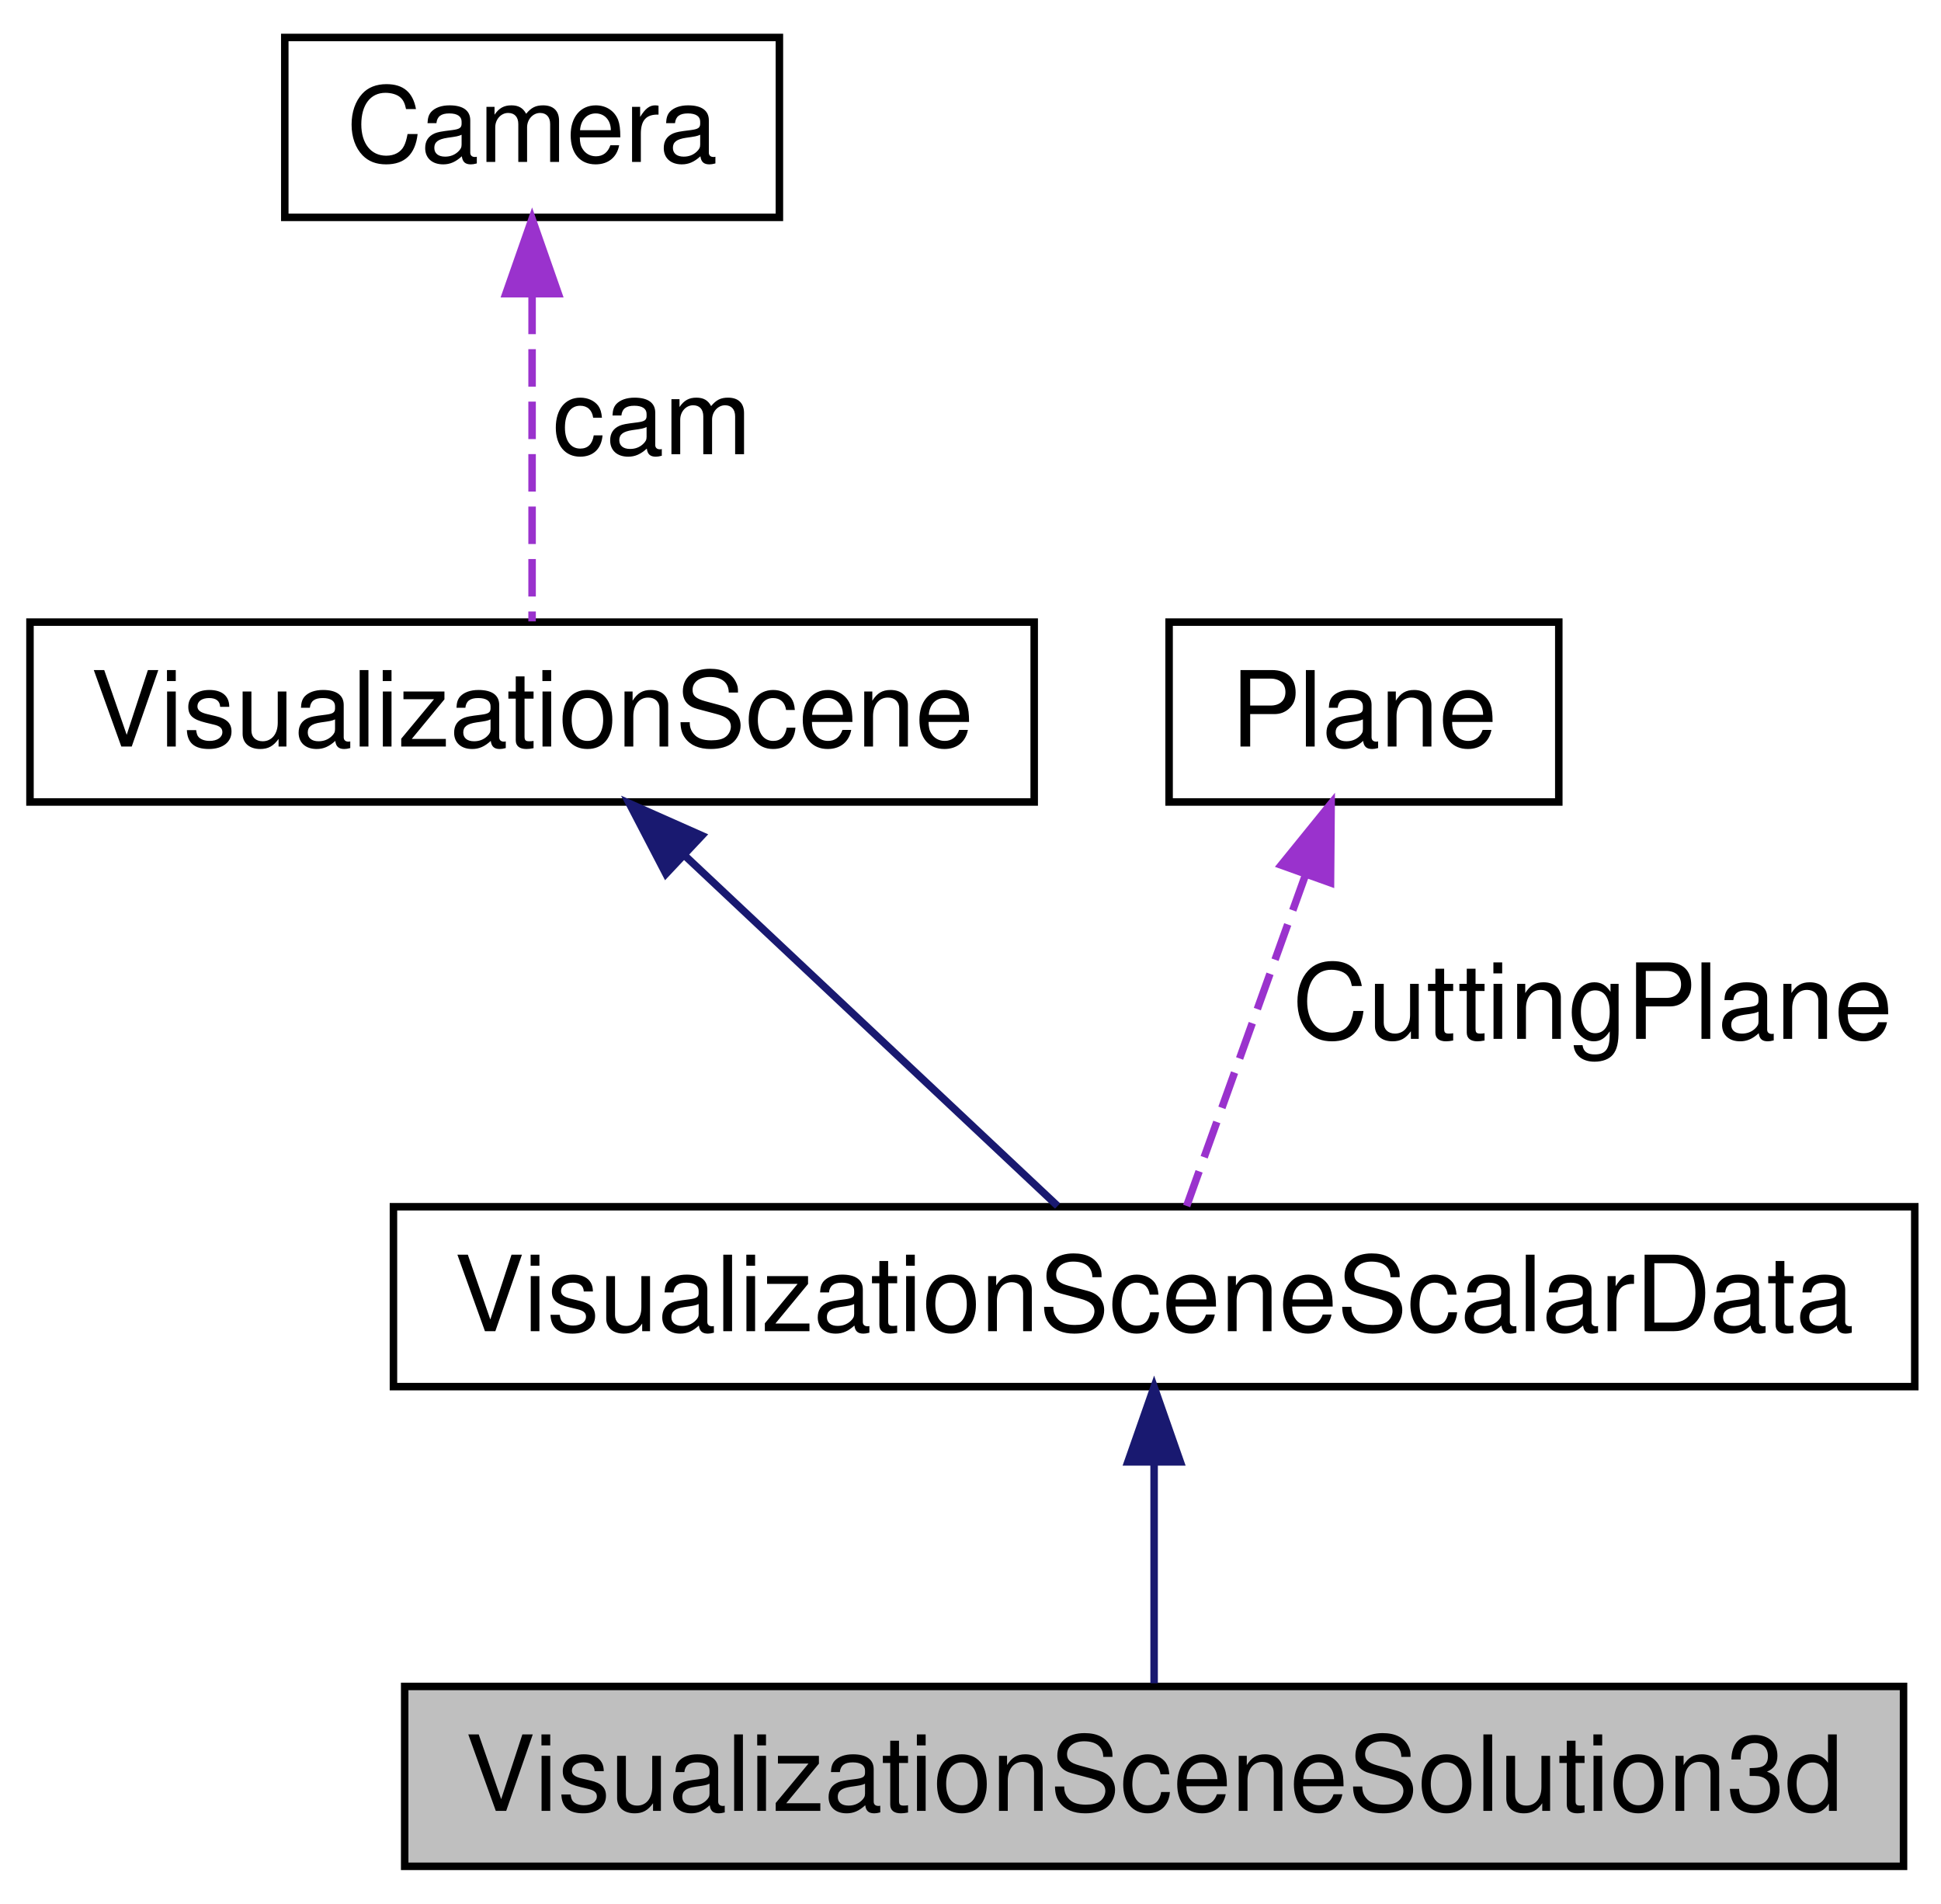
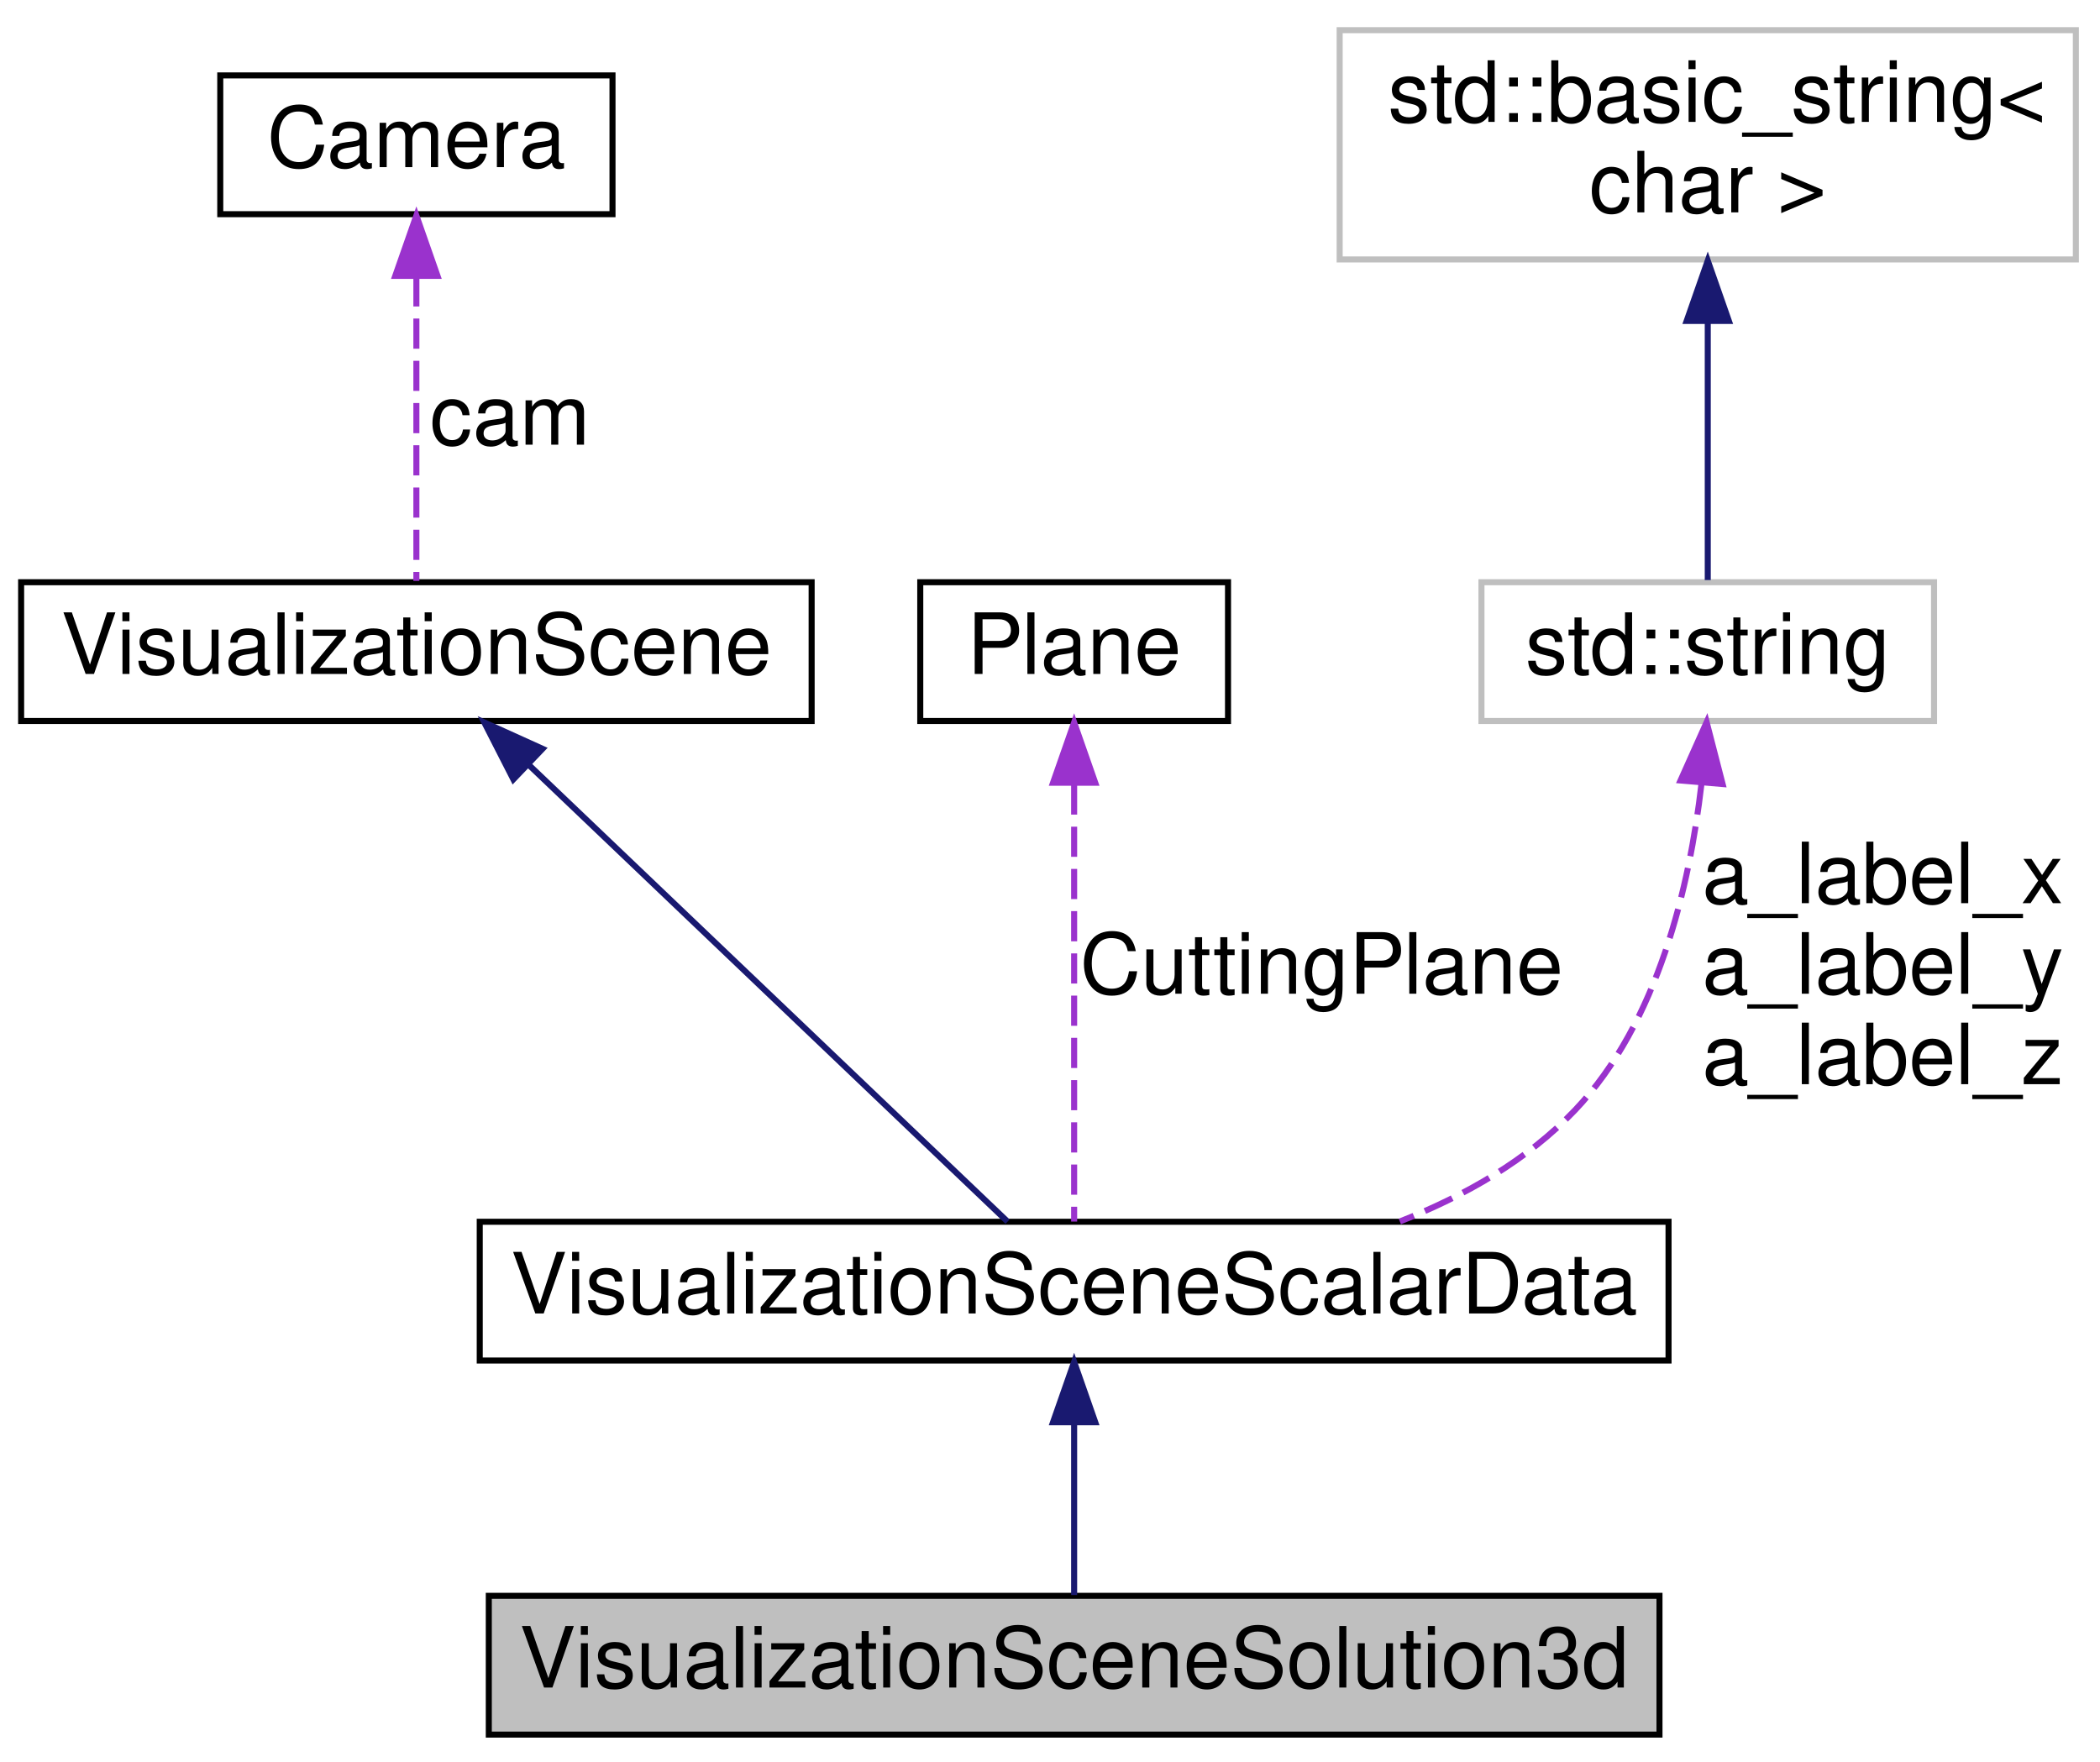
- <svg xmlns="http://www.w3.org/2000/svg" xmlns:xlink="http://www.w3.org/1999/xlink" width="259pt" height="254pt" viewBox="0.00 0.00 259.00 254.00">
-   <g id="graph1" class="graph" transform="scale(1 1) rotate(0) translate(4 250)">
-     <polygon fill="white" stroke="white" points="-4,5 -4,-250 256,-250 256,5 -4,5" />
+ <svg xmlns="http://www.w3.org/2000/svg" xmlns:xlink="http://www.w3.org/1999/xlink" width="348pt" height="292pt" viewBox="0.00 0.00 348.00 292.00">
+   <g id="graph0" class="graph" transform="scale(1 1) rotate(0) translate(4 288)">
+     <polygon fill="white" stroke="white" points="-4,5 -4,-288 345,-288 345,5 -4,5" />
    <g id="node1" class="node">
-       <polygon fill="#bfbfbf" stroke="black" points="50,-1 50,-25 250,-25 250,-1 50,-1" />
-       <text text-anchor="middle" x="150" y="-8.4" font-family="Helvetica,sans-Serif" font-size="14.00">VisualizationSceneSolution3d</text>
+       <polygon fill="#bfbfbf" stroke="black" points="77,-0.5 77,-23.5 271,-23.5 271,-0.5 77,-0.5" />
+       <text text-anchor="middle" x="174" y="-8.3" font-family="Helvetica,sans-Serif" font-size="14.00">VisualizationSceneSolution3d</text>
    </g>
    <g id="node2" class="node">
-       <a xlink:href="classVisualizationSceneScalarData.html" target="_top" xlink:title="VisualizationSceneScalarData">
-         <polygon fill="white" stroke="black" points="48.5,-65 48.5,-89 251.5,-89 251.5,-65 48.5,-65" />
-         <text text-anchor="middle" x="150" y="-72.4" font-family="Helvetica,sans-Serif" font-size="14.00">VisualizationSceneScalarData</text>
-       </a>
+       <g id="a_node2">
+         <a xlink:href="classVisualizationSceneScalarData.html" target="_top" xlink:title="VisualizationSceneScalarData">
+           <polygon fill="white" stroke="black" points="75.5,-62.5 75.5,-85.5 272.5,-85.5 272.5,-62.5 75.5,-62.5" />
+           <text text-anchor="middle" x="174" y="-70.3" font-family="Helvetica,sans-Serif" font-size="14.00">VisualizationSceneScalarData</text>
+         </a>
+       </g>
+     </g>
+     <g id="edge1" class="edge">
+       <path fill="none" stroke="midnightblue" d="M174,-52.231C174,-42.592 174,-31.544 174,-23.634" />
+       <polygon fill="midnightblue" stroke="midnightblue" points="170.5,-52.273 174,-62.273 177.5,-52.273 170.5,-52.273" />
+     </g>
+     <g id="node3" class="node">
+       <g id="a_node3">
+         <a xlink:href="classVisualizationScene.html" target="_top" xlink:title="VisualizationScene">
+           <polygon fill="white" stroke="black" points="-0.5,-168.5 -0.5,-191.5 130.5,-191.5 130.5,-168.5 -0.5,-168.5" />
+           <text text-anchor="middle" x="65" y="-176.3" font-family="Helvetica,sans-Serif" font-size="14.00">VisualizationScene</text>
+         </a>
+       </g>
    </g>
    <g id="edge2" class="edge">
-       <path fill="none" stroke="midnightblue" d="M150,-54.678C150,-44.868 150,-33.718 150,-25.421" />
-       <polygon fill="midnightblue" stroke="midnightblue" points="146.5,-54.962 150,-64.962 153.5,-54.962 146.5,-54.962" />
+       <path fill="none" stroke="midnightblue" d="M83.639,-161.216C106.452,-139.449 144.341,-103.299 162.969,-85.525" />
+       <polygon fill="midnightblue" stroke="midnightblue" points="81.073,-158.826 76.254,-168.262 85.906,-163.891 81.073,-158.826" />
    </g>
    <g id="node4" class="node">
-       <a xlink:href="classVisualizationScene.html" target="_top" xlink:title="VisualizationScene">
-         <polygon fill="white" stroke="black" points="0,-143 0,-167 134,-167 134,-143 0,-143" />
-         <text text-anchor="middle" x="67" y="-150.4" font-family="Helvetica,sans-Serif" font-size="14.00">VisualizationScene</text>
-       </a>
+       <g id="a_node4">
+         <a xlink:href="classCamera.html" target="_top" xlink:title="Camera">
+           <polygon fill="white" stroke="black" points="32.5,-252.5 32.5,-275.5 97.5,-275.5 97.5,-252.5 32.5,-252.5" />
+           <text text-anchor="middle" x="65" y="-260.3" font-family="Helvetica,sans-Serif" font-size="14.00">Camera</text>
+         </a>
+       </g>
+     </g>
+     <g id="edge3" class="edge">
+       <path fill="none" stroke="#9a32cd" stroke-dasharray="5,2" d="M65,-242.203C65,-226.114 65,-204.493 65,-191.723" />
+       <polygon fill="#9a32cd" stroke="#9a32cd" points="61.5,-242.28 65,-252.28 68.5,-242.28 61.5,-242.28" />
+       <text text-anchor="middle" x="80.5" y="-214.3" font-family="Helvetica,sans-Serif" font-size="14.00"> cam</text>
+     </g>
+     <g id="node5" class="node">
+       <g id="a_node5">
+         <a xlink:href="classPlane.html" target="_top" xlink:title="Plane">
+           <polygon fill="white" stroke="black" points="148.5,-168.5 148.5,-191.5 199.5,-191.5 199.5,-168.5 148.5,-168.5" />
+           <text text-anchor="middle" x="174" y="-176.3" font-family="Helvetica,sans-Serif" font-size="14.00">Plane</text>
+         </a>
+       </g>
    </g>
    <g id="edge4" class="edge">
-       <path fill="none" stroke="midnightblue" d="M87.533,-135.704C103.053,-121.119 123.879,-101.548 137.122,-89.102" />
-       <polygon fill="midnightblue" stroke="midnightblue" points="84.859,-133.414 79.969,-142.812 89.653,-138.515 84.859,-133.414" />
+       <path fill="none" stroke="#9a32cd" stroke-dasharray="5,2" d="M174,-157.984C174,-136.019 174,-102.445 174,-85.525" />
+       <polygon fill="#9a32cd" stroke="#9a32cd" points="170.5,-158.262 174,-168.262 177.5,-158.262 170.5,-158.262" />
+       <text text-anchor="middle" x="215" y="-123.3" font-family="Helvetica,sans-Serif" font-size="14.00"> CuttingPlane</text>
    </g>
    <g id="node6" class="node">
-       <a xlink:href="classCamera.html" target="_top" xlink:title="Camera">
-         <polygon fill="white" stroke="black" points="34,-221 34,-245 100,-245 100,-221 34,-221" />
-         <text text-anchor="middle" x="67" y="-228.4" font-family="Helvetica,sans-Serif" font-size="14.00">Camera</text>
-       </a>
+       <g id="a_node6">
+         <a xlink:title="STL class. ">
+           <polygon fill="white" stroke="#bfbfbf" points="241.5,-168.5 241.5,-191.5 316.5,-191.5 316.5,-168.5 241.5,-168.5" />
+           <text text-anchor="middle" x="279" y="-176.3" font-family="Helvetica,sans-Serif" font-size="14.00">std::string</text>
+         </a>
+       </g>
+     </g>
+     <g id="edge5" class="edge">
+       <path fill="none" stroke="#9a32cd" stroke-dasharray="5,2" d="M277.939,-157.948C276.018,-141.311 270.824,-118.545 257,-104 249.113,-95.702 238.724,-89.777 227.975,-85.547" />
+       <polygon fill="#9a32cd" stroke="#9a32cd" points="274.485,-158.639 278.813,-168.31 281.461,-158.051 274.485,-158.639" />
+       <text text-anchor="middle" x="308" y="-138.3" font-family="Helvetica,sans-Serif" font-size="14.00"> a_label_x</text>
+       <text text-anchor="middle" x="308" y="-123.3" font-family="Helvetica,sans-Serif" font-size="14.00">a_label_y</text>
+       <text text-anchor="middle" x="308" y="-108.3" font-family="Helvetica,sans-Serif" font-size="14.00">a_label_z</text>
+     </g>
+     <g id="node7" class="node">
+       <polygon fill="white" stroke="#bfbfbf" points="218,-245 218,-283 340,-283 340,-245 218,-245" />
+       <text text-anchor="start" x="226" y="-267.8" font-family="Helvetica,sans-Serif" font-size="14.00">std::basic_string&lt;</text>
+       <text text-anchor="middle" x="279" y="-252.8" font-family="Helvetica,sans-Serif" font-size="14.00"> char &gt;</text>
    </g>
    <g id="edge6" class="edge">
-       <path fill="none" stroke="#9a32cd" stroke-dasharray="5,2" d="M67,-210.417C67,-196.285 67,-178.634 67,-167.102" />
-       <polygon fill="#9a32cd" stroke="#9a32cd" points="63.5,-210.812 67,-220.812 70.5,-210.813 63.5,-210.812" />
-       <text text-anchor="middle" x="83" y="-189.4" font-family="Helvetica,sans-Serif" font-size="14.00"> cam</text>
-     </g>
-     <g id="node8" class="node">
-       <a xlink:href="classPlane.html" target="_top" xlink:title="Plane">
-         <polygon fill="white" stroke="black" points="152,-143 152,-167 204,-167 204,-143 152,-143" />
-         <text text-anchor="middle" x="178" y="-150.4" font-family="Helvetica,sans-Serif" font-size="14.00">Plane</text>
-       </a>
-     </g>
-     <g id="edge8" class="edge">
-       <path fill="none" stroke="#9a32cd" stroke-dasharray="5,2" d="M170.193,-133.252C165.072,-118.986 158.566,-100.863 154.344,-89.102" />
-       <polygon fill="#9a32cd" stroke="#9a32cd" points="166.952,-134.583 173.625,-142.812 173.54,-132.218 166.952,-134.583" />
-       <text text-anchor="middle" x="208.5" y="-111.4" font-family="Helvetica,sans-Serif" font-size="14.00"> CuttingPlane</text>
+       <path fill="none" stroke="midnightblue" d="M279,-234.616C279,-219.871 279,-202.714 279,-191.857" />
+       <polygon fill="midnightblue" stroke="midnightblue" points="275.5,-234.802 279,-244.802 282.5,-234.802 275.5,-234.802" />
    </g>
  </g>
</svg>
